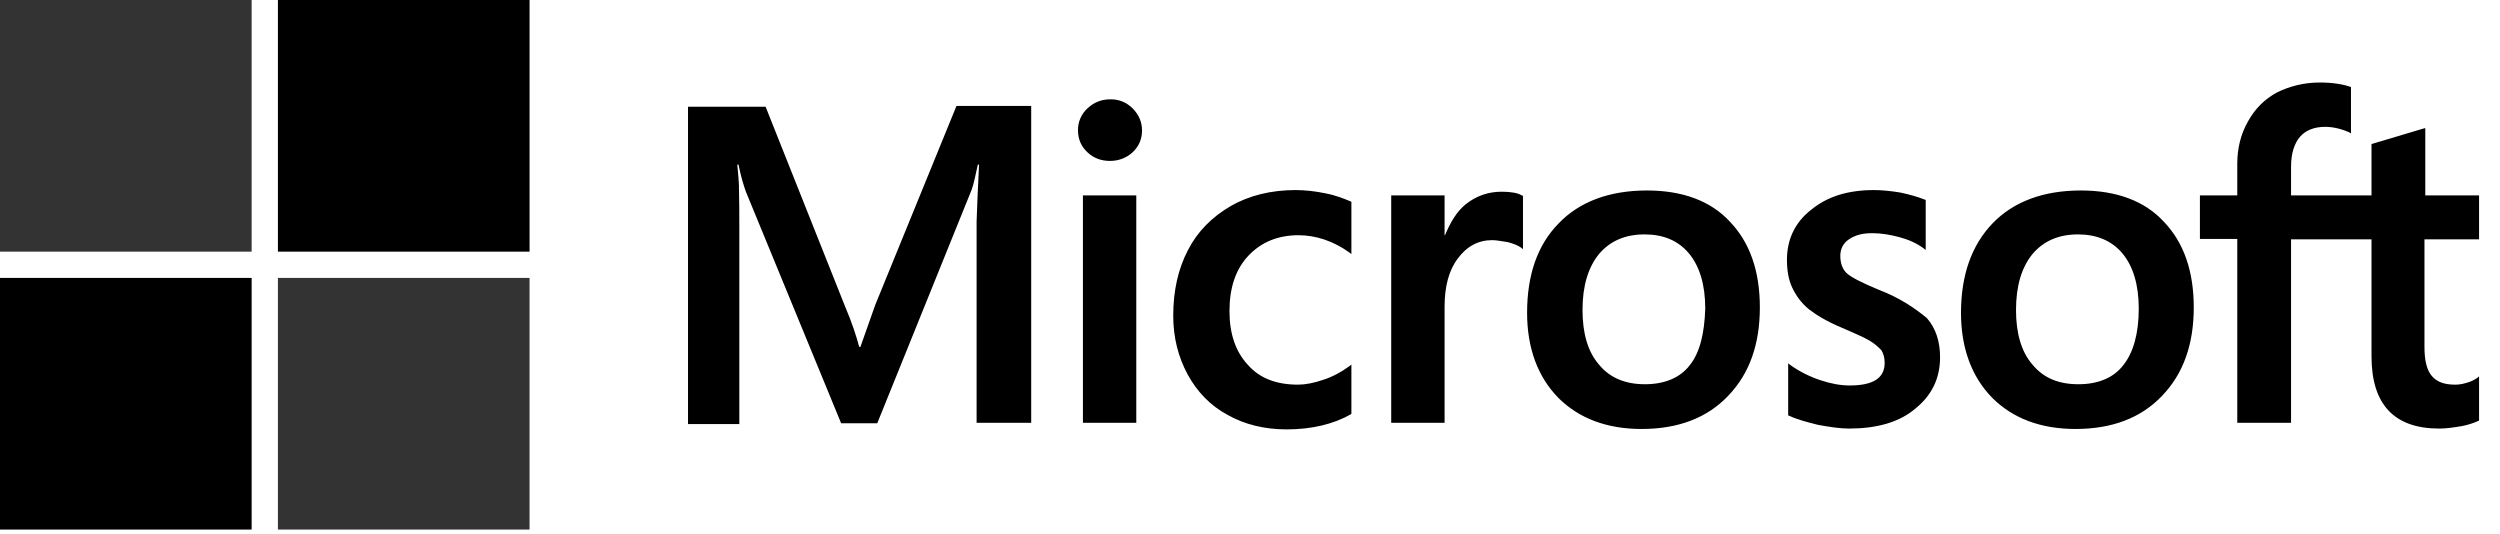
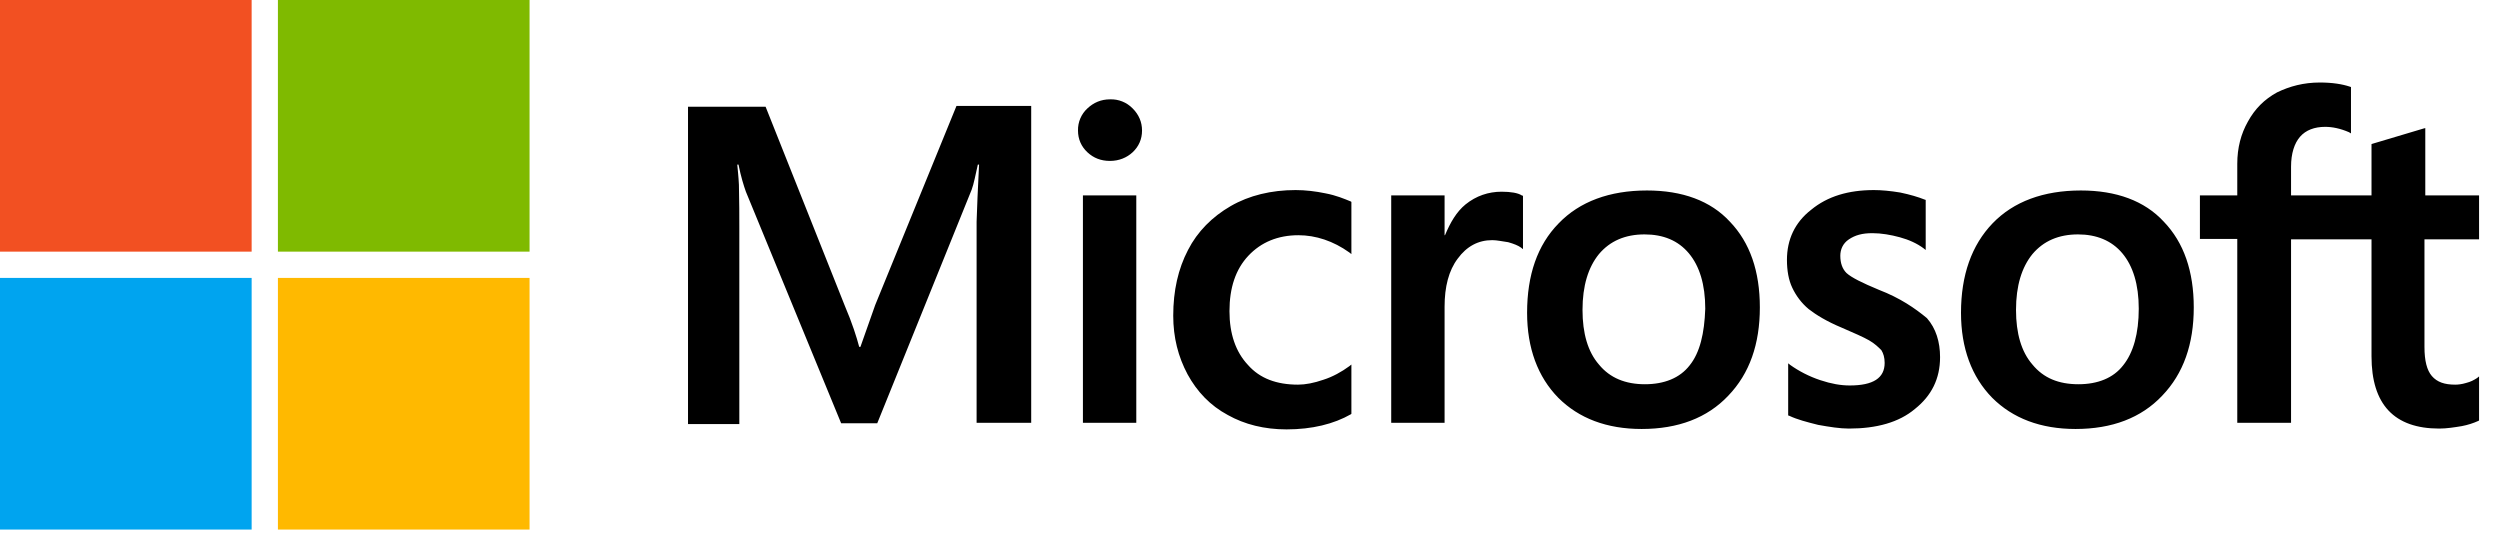
- <svg xmlns="http://www.w3.org/2000/svg" viewBox="0 0 609 130" fill="currentColor">
+ <svg xmlns="http://www.w3.org/2000/svg" viewBox="0 0 609 130">
  <path d="m213.2 74.3-3.6 10.2h-.3c-.6-2.3-1.7-5.8-3.5-10L186.5 26h-18.9v77.3h12.5V55.6c0-3 0-6.4-.1-10.6-.1-2.1-.3-3.7-.4-4.9h.3c.6 3 1.3 5.2 1.8 6.6l23.2 56.4h8.8l23-56.9c.5-1.3 1-3.9 1.5-6.1h.3c-.3 5.7-.5 10.8-.6 13.9v49h13.3V25.8H233l-19.8 48.5zm50.6-26.7h13V103h-13zm6.6-23.4c-2.2 0-4 .8-5.5 2.2a7.1 7.1 0 0 0-2.3 5.4c0 2.1.8 3.9 2.3 5.3 1.5 1.4 3.3 2.1 5.5 2.1s4.1-.8 5.5-2.1c1.5-1.4 2.3-3.2 2.3-5.3s-.8-3.9-2.3-5.4a7.3 7.3 0 0 0-5.5-2.2m52.5 22.9c-2.4-.5-4.9-.8-7.3-.8-5.9 0-11.3 1.3-15.8 3.9-4.5 2.6-8.1 6.2-10.4 10.7-2.4 4.6-3.6 9.9-3.6 16 0 5.3 1.2 10 3.5 14.3 2.3 4.2 5.5 7.6 9.8 9.9 4.1 2.3 8.9 3.5 14.3 3.5 6.2 0 11.5-1.3 15.7-3.7l.1-.1v-12l-.5.4c-1.9 1.4-4.1 2.6-6.3 3.3-2.3.8-4.4 1.2-6.2 1.2-5.2 0-9.3-1.5-12.2-4.8-3-3.2-4.5-7.6-4.5-13.1 0-5.7 1.5-10.2 4.6-13.5 3.1-3.3 7.2-5 12.2-5 4.2 0 8.5 1.4 12.4 4.2l.5.4V49.2l-.1-.1c-1.7-.7-3.6-1.5-6.2-2m42.9-.4c-3.2 0-6.2 1-8.8 3.1-2.2 1.8-3.7 4.4-5 7.5h-.1v-9.7h-13V103h13V74.7c0-4.8 1-8.8 3.2-11.7 2.2-3 5-4.5 8.4-4.5 1.2 0 2.4.3 3.9.5 1.4.4 2.4.8 3.1 1.3l.5.4v-13l-.3-.1c-.9-.6-2.7-.9-4.9-.9m35.4-.3c-9.1 0-16.4 2.7-21.5 8-5.2 5.3-7.7 12.6-7.7 21.8 0 8.6 2.6 15.6 7.6 20.7 5 5 11.8 7.6 20.3 7.6 8.9 0 16-2.7 21.1-8.1 5.2-5.4 7.7-12.6 7.7-21.5 0-8.8-2.4-15.8-7.3-20.9-4.7-5.1-11.6-7.6-20.2-7.6M411.6 89c-2.4 3.1-6.2 4.6-10.9 4.6s-8.5-1.5-11.2-4.8c-2.7-3.1-4-7.6-4-13.3 0-5.9 1.4-10.4 4-13.6 2.7-3.2 6.4-4.8 11.1-4.8 4.6 0 8.2 1.5 10.8 4.6 2.6 3.1 4 7.6 4 13.5-.2 6-1.3 10.7-3.8 13.8m46.1-18.4c-4.1-1.7-6.7-3-7.9-4.1-1-1-1.5-2.4-1.5-4.2 0-1.5.6-3 2.1-4s3.2-1.5 5.7-1.5c2.2 0 4.5.4 6.7 1s4.2 1.5 5.8 2.7l.5.4V48.7l-.3-.1c-1.5-.6-3.5-1.2-5.9-1.7-2.4-.4-4.6-.6-6.4-.6-6.2 0-11.3 1.5-15.3 4.8-4 3.1-5.9 7.3-5.9 12.2 0 2.6.4 4.9 1.3 6.8.9 1.9 2.2 3.7 4 5.2 1.8 1.4 4.4 3 8 4.5 3 1.3 5.3 2.3 6.7 3.1 1.4.8 2.3 1.7 3 2.4.5.8.8 1.8.8 3.1 0 3.7-2.8 5.5-8.5 5.5-2.2 0-4.5-.4-7.2-1.3s-5.2-2.2-7.3-3.7l-.5-.4v12.7l.3.1c1.9.9 4.2 1.5 7 2.2 2.8.5 5.3.9 7.5.9 6.7 0 12.2-1.5 16.1-4.8 4-3.2 6.1-7.3 6.1-12.6 0-3.7-1-7-3.2-9.5-2.9-2.4-6.5-4.9-11.7-6.9m49.2-24.2c-9.1 0-16.4 2.7-21.5 8s-7.7 12.6-7.7 21.8c0 8.6 2.6 15.6 7.6 20.7 5 5 11.8 7.6 20.3 7.6 8.9 0 16-2.7 21.1-8.1 5.2-5.4 7.7-12.6 7.7-21.5 0-8.8-2.4-15.8-7.3-20.9-4.7-5.1-11.6-7.6-20.2-7.6M517.2 89c-2.4 3.1-6.2 4.6-10.9 4.6-4.8 0-8.5-1.5-11.2-4.8-2.7-3.1-4-7.6-4-13.3 0-5.9 1.4-10.4 4-13.6 2.7-3.2 6.4-4.8 11.1-4.8 4.5 0 8.2 1.5 10.8 4.6 2.6 3.1 4 7.6 4 13.5 0 6-1.3 10.7-3.8 13.8m86.7-30.7V47.6h-13.1V31.2l-.4.1L578 35l-.3.1v12.5h-19.6v-7c0-3.2.8-5.7 2.2-7.3s3.5-2.4 6.1-2.4c1.8 0 3.7.4 5.8 1.3l.5.3V21.2l-.3-.1c-1.8-.6-4.2-1-7.3-1-3.9 0-7.3.9-10.4 2.4-3.1 1.7-5.4 4-7.1 7.1-1.7 3-2.6 6.4-2.6 10.3v7.7h-9.1v10.6h9.1V103h13.1V58.3h19.6v28.5c0 11.7 5.5 17.6 16.5 17.6 1.8 0 3.7-.3 5.5-.6a18 18 0 0 0 4.1-1.3l.1-.1V91.7l-.5.4c-.8.5-1.5.9-2.7 1.2-1 .3-1.9.4-2.6.4-2.6 0-4.4-.6-5.7-2.1-1.2-1.4-1.8-3.7-1.8-7.1V58.3h13.3z" />
-   <path opacity="0.8" d="M0 0h61.3v61.3H0z" />
-   <path d="M67.7 0H129v61.3H67.7z" />
-   <path d="M0 67.7h61.3V129H0z" />
-   <path opacity="0.8" d="M67.7 67.7H129V129H67.7z" />
+   <path fill="#F25022" d="M0 0h61.3v61.3H0z" />
+   <path fill="#7FBA00" d="M67.7 0H129v61.3H67.7z" />
+   <path fill="#00A4EF" d="M0 67.7h61.3V129H0z" />
+   <path fill="#FFB900" d="M67.7 67.7H129V129H67.7z" />
</svg>
